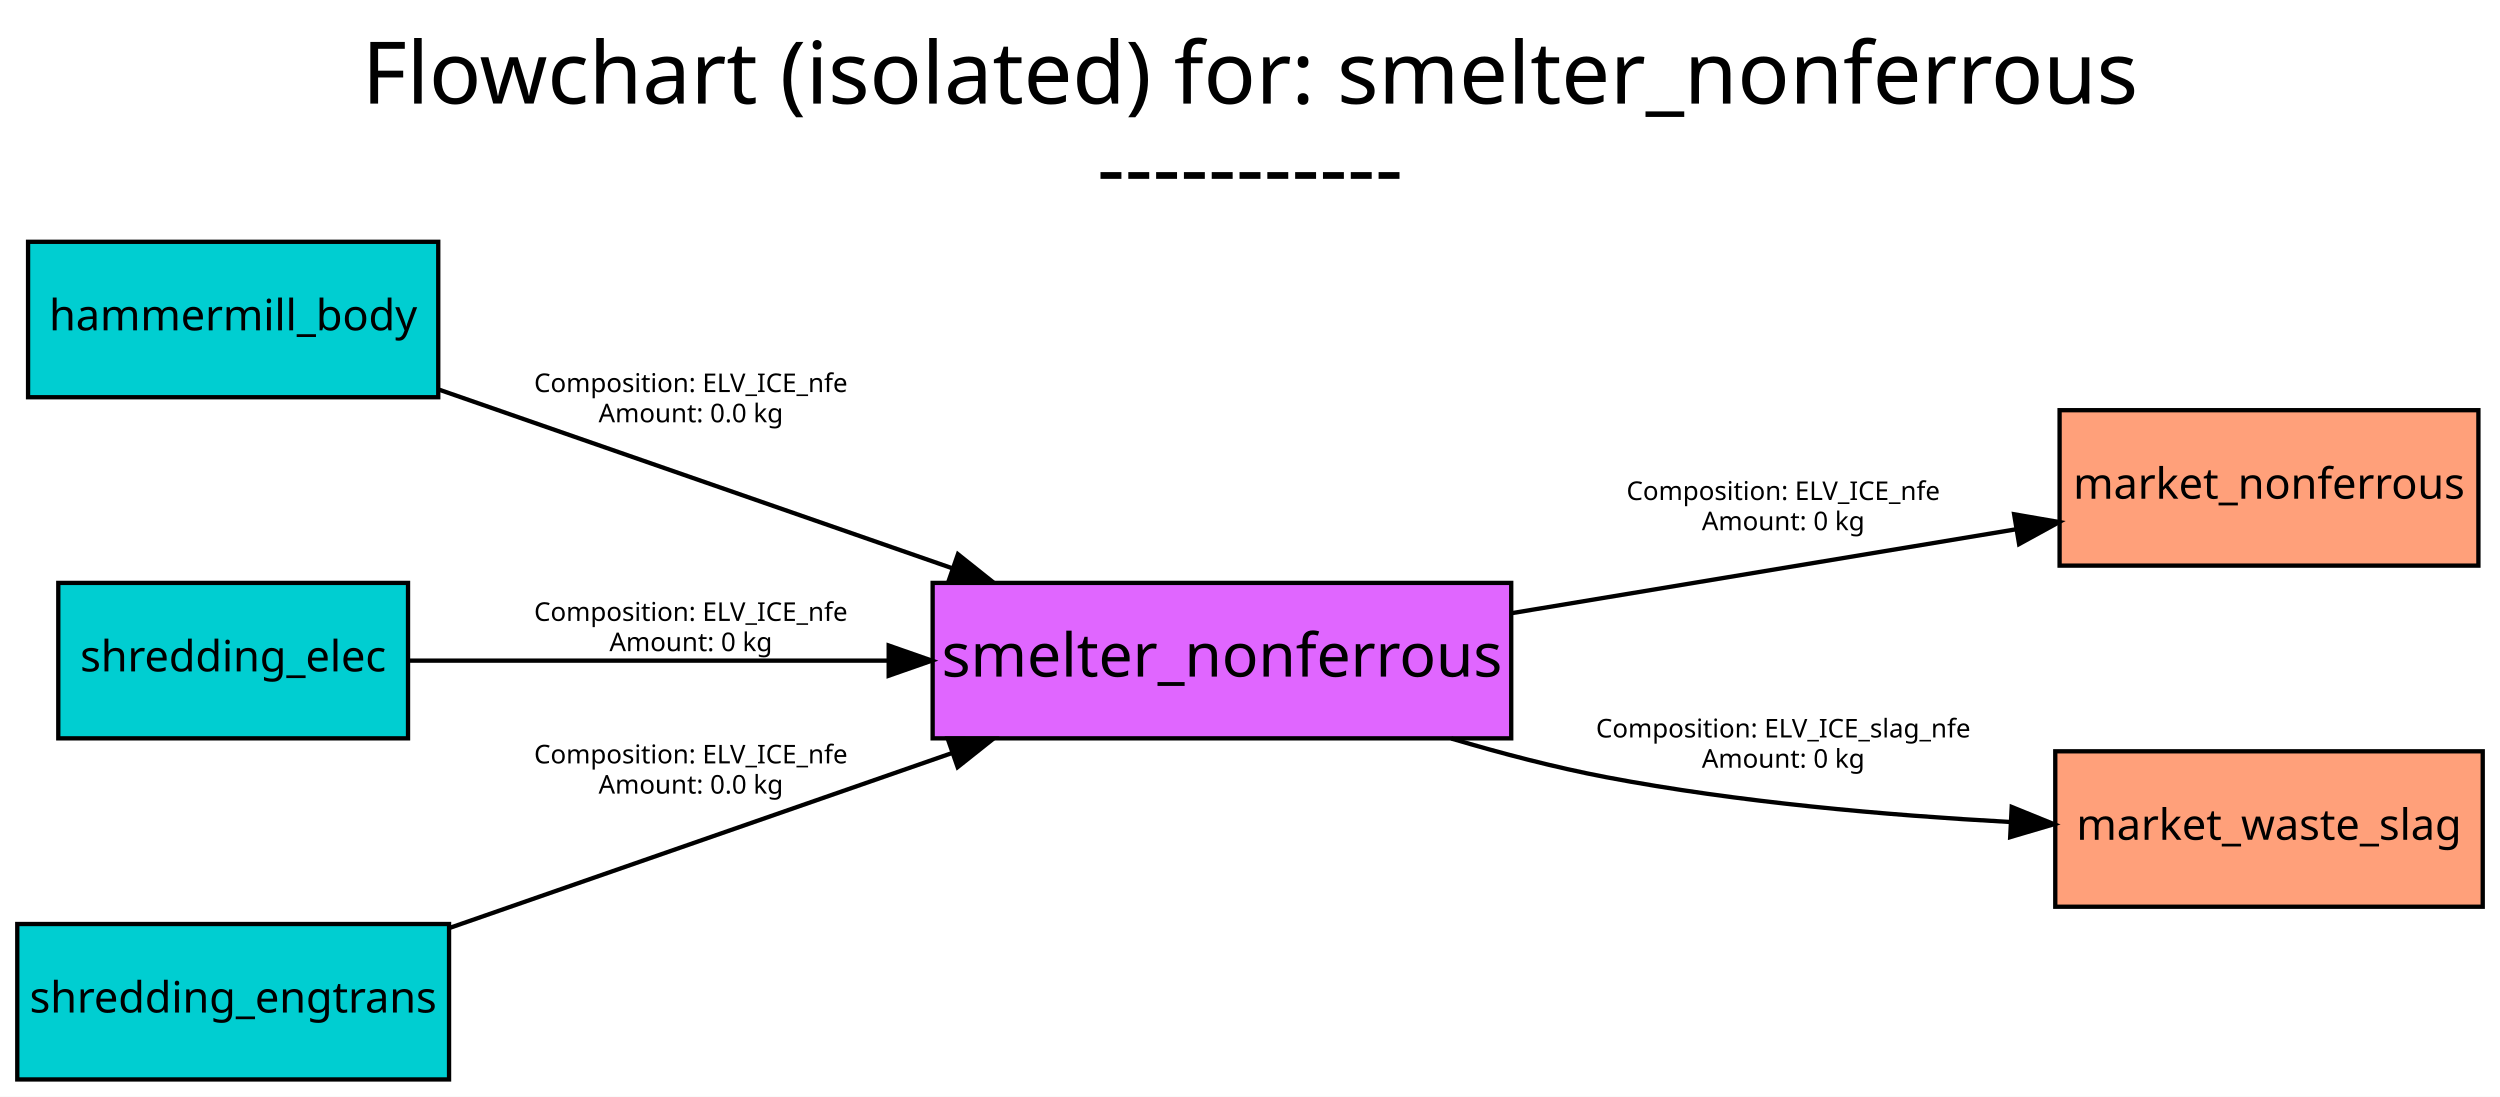
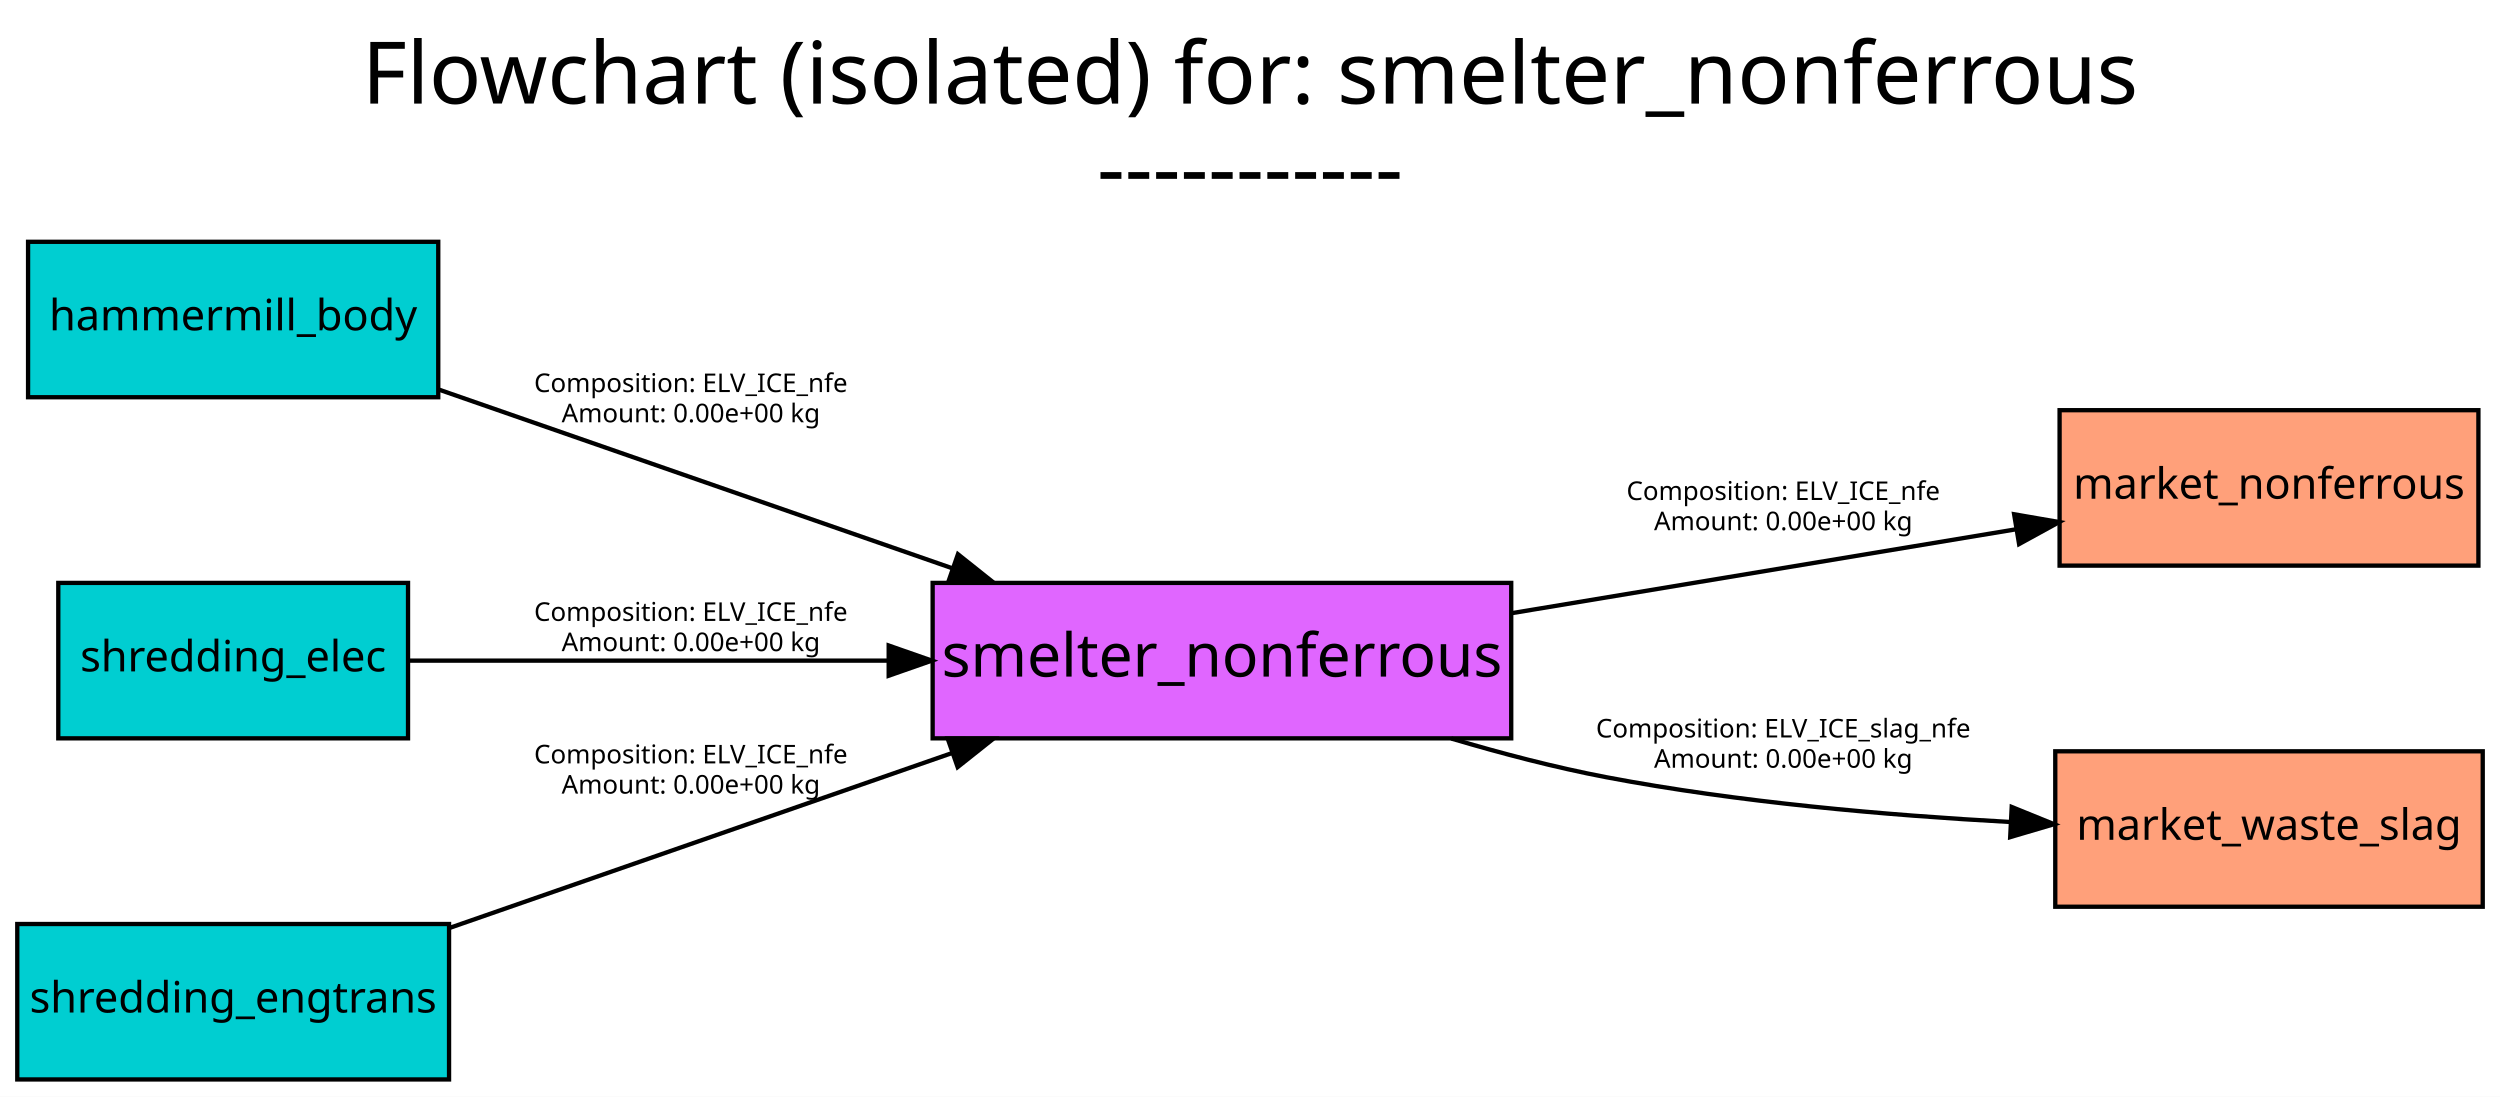
<svg xmlns="http://www.w3.org/2000/svg" width="579pt" height="254pt" viewBox="0.00 0.00 579.00 254.00">
  <g id="graph0" class="graph" transform="scale(1 1) rotate(0) translate(4 250)">
    <polygon fill="white" stroke="transparent" points="-4,4 -4,-250 575,-250 575,4 -4,4" />
    <text text-anchor="middle" x="285.5" y="-226" font-family="Cabin" font-size="20.00">Flowchart (isolated) for: smelter_nonferrous</text>
    <text text-anchor="middle" x="285.5" y="-204" font-family="Cabin" font-size="20.00">-----------</text>
    <g id="node1" class="node">
      <polygon fill="#e066ff" stroke="black" points="346,-115 212,-115 212,-79 346,-79 346,-115" />
      <text text-anchor="middle" x="279" y="-93.3" font-family="Cabin" font-size="14.00">smelter_nonferrous</text>
    </g>
    <g id="node5" class="node">
      <polygon fill="#ffa07a" stroke="black" points="570,-155 473,-155 473,-119 570,-119 570,-155" />
      <text text-anchor="middle" x="521.5" y="-134.5" font-family="Cabin" font-size="10.00">market_nonferrous</text>
    </g>
    <g id="edge4" class="edge">
      <path fill="none" stroke="black" d="M346.04,-107.98C382.61,-114.07 427.65,-121.56 462.81,-127.4" />
      <polygon fill="black" stroke="black" points="462.47,-130.9 472.91,-129.09 463.62,-123.99 462.47,-130.9" />
      <text text-anchor="middle" x="409" y="-134.2" font-family="Cabin" font-size="6.00">Composition: ELV_ICE_nfe</text>
-       <text text-anchor="middle" x="409" y="-127.2" font-family="Cabin" font-size="6.00">Amount: 0 kg</text>
+       <text text-anchor="middle" x="409" y="-127.2" font-family="Cabin" font-size="6.00">Amount: 0.00e+00 kg</text>
    </g>
    <g id="node6" class="node">
      <polygon fill="#ffa07a" stroke="black" points="571,-76 472,-76 472,-40 571,-40 571,-76" />
      <text text-anchor="middle" x="521.5" y="-55.5" font-family="Cabin" font-size="10.00">market_waste_slag</text>
    </g>
    <g id="edge5" class="edge">
      <path fill="none" stroke="black" d="M332.11,-78.96C343.8,-75.49 356.23,-72.24 368,-70 398.55,-64.18 433.07,-61.18 461.53,-59.63" />
      <polygon fill="black" stroke="black" points="461.91,-63.11 471.72,-59.12 461.56,-56.12 461.91,-63.11" />
      <text text-anchor="middle" x="409" y="-79.2" font-family="Cabin" font-size="6.00">Composition: ELV_ICE_slag_nfe</text>
-       <text text-anchor="middle" x="409" y="-72.2" font-family="Cabin" font-size="6.00">Amount: 0 kg</text>
+       <text text-anchor="middle" x="409" y="-72.2" font-family="Cabin" font-size="6.00">Amount: 0.00e+00 kg</text>
    </g>
    <g id="node2" class="node">
      <polygon fill="darkturquoise" stroke="black" points="97.5,-194 2.5,-194 2.5,-158 97.5,-158 97.5,-194" />
      <text text-anchor="middle" x="50" y="-173.5" font-family="Cabin" font-size="10.00">hammermill_body</text>
    </g>
    <g id="edge1" class="edge">
      <path fill="none" stroke="black" d="M97.76,-159.73C132.07,-147.79 179.01,-131.45 216.38,-118.45" />
      <polygon fill="black" stroke="black" points="217.86,-121.64 226.15,-115.04 215.56,-115.03 217.86,-121.64" />
      <text text-anchor="middle" x="156" y="-159.2" font-family="Cabin" font-size="6.00">Composition: ELV_ICE_nfe</text>
-       <text text-anchor="middle" x="156" y="-152.2" font-family="Cabin" font-size="6.00">Amount: 0.0 kg</text>
+       <text text-anchor="middle" x="156" y="-152.2" font-family="Cabin" font-size="6.00">Amount: 0.00e+00 kg</text>
    </g>
    <g id="node3" class="node">
      <polygon fill="darkturquoise" stroke="black" points="90.5,-115 9.5,-115 9.5,-79 90.5,-79 90.5,-115" />
      <text text-anchor="middle" x="50" y="-94.5" font-family="Cabin" font-size="10.00">shredding_elec</text>
    </g>
    <g id="edge2" class="edge">
      <path fill="none" stroke="black" d="M90.54,-97C121.08,-97 164.26,-97 201.49,-97" />
      <polygon fill="black" stroke="black" points="201.82,-100.5 211.82,-97 201.82,-93.5 201.82,-100.5" />
      <text text-anchor="middle" x="156" y="-106.2" font-family="Cabin" font-size="6.00">Composition: ELV_ICE_nfe</text>
-       <text text-anchor="middle" x="156" y="-99.2" font-family="Cabin" font-size="6.00">Amount: 0 kg</text>
+       <text text-anchor="middle" x="156" y="-99.2" font-family="Cabin" font-size="6.00">Amount: 0.00e+00 kg</text>
    </g>
    <g id="node4" class="node">
      <polygon fill="darkturquoise" stroke="black" points="100,-36 0,-36 0,0 100,0 100,-36" />
      <text text-anchor="middle" x="50" y="-15.5" font-family="Cabin" font-size="10.00">shredding_engtrans</text>
    </g>
    <g id="edge3" class="edge">
      <path fill="none" stroke="black" d="M100.26,-35.14C134.37,-47.01 180.03,-62.9 216.53,-75.61" />
      <polygon fill="black" stroke="black" points="215.48,-78.95 226.08,-78.93 217.79,-72.34 215.48,-78.95" />
      <text text-anchor="middle" x="156" y="-73.2" font-family="Cabin" font-size="6.00">Composition: ELV_ICE_nfe</text>
-       <text text-anchor="middle" x="156" y="-66.2" font-family="Cabin" font-size="6.00">Amount: 0.0 kg</text>
+       <text text-anchor="middle" x="156" y="-66.2" font-family="Cabin" font-size="6.00">Amount: 0.00e+00 kg</text>
    </g>
  </g>
</svg>
